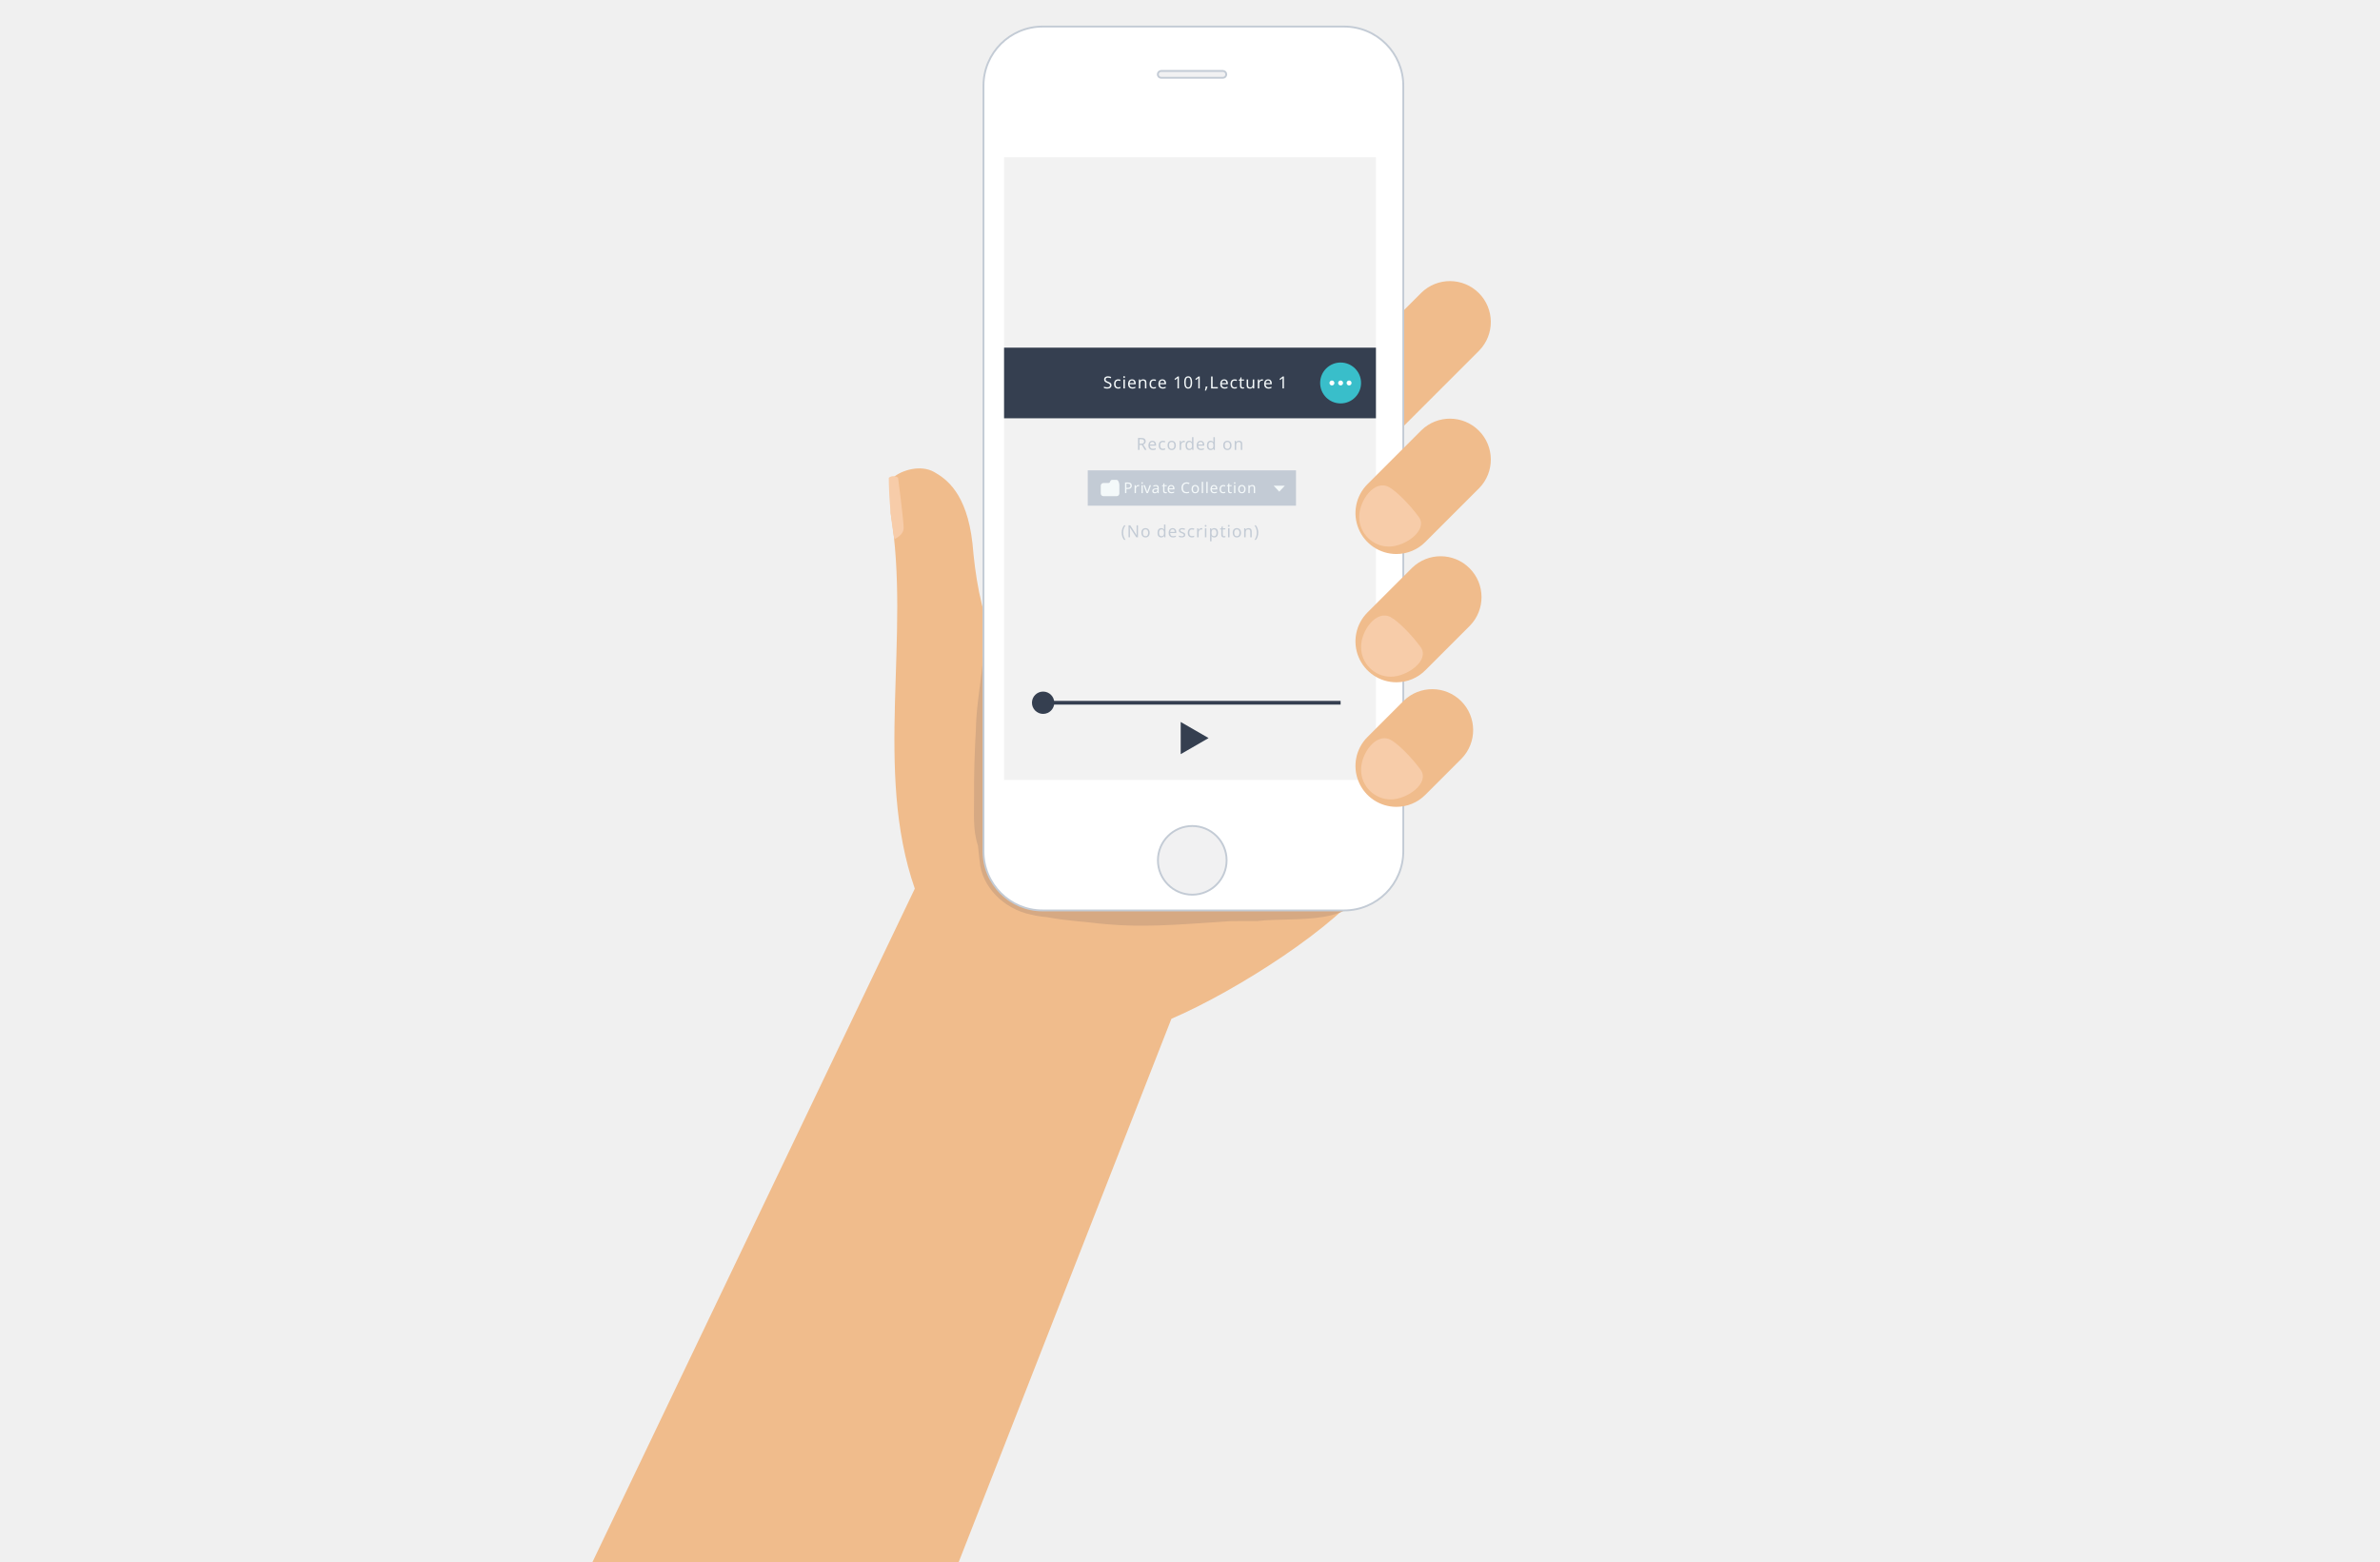
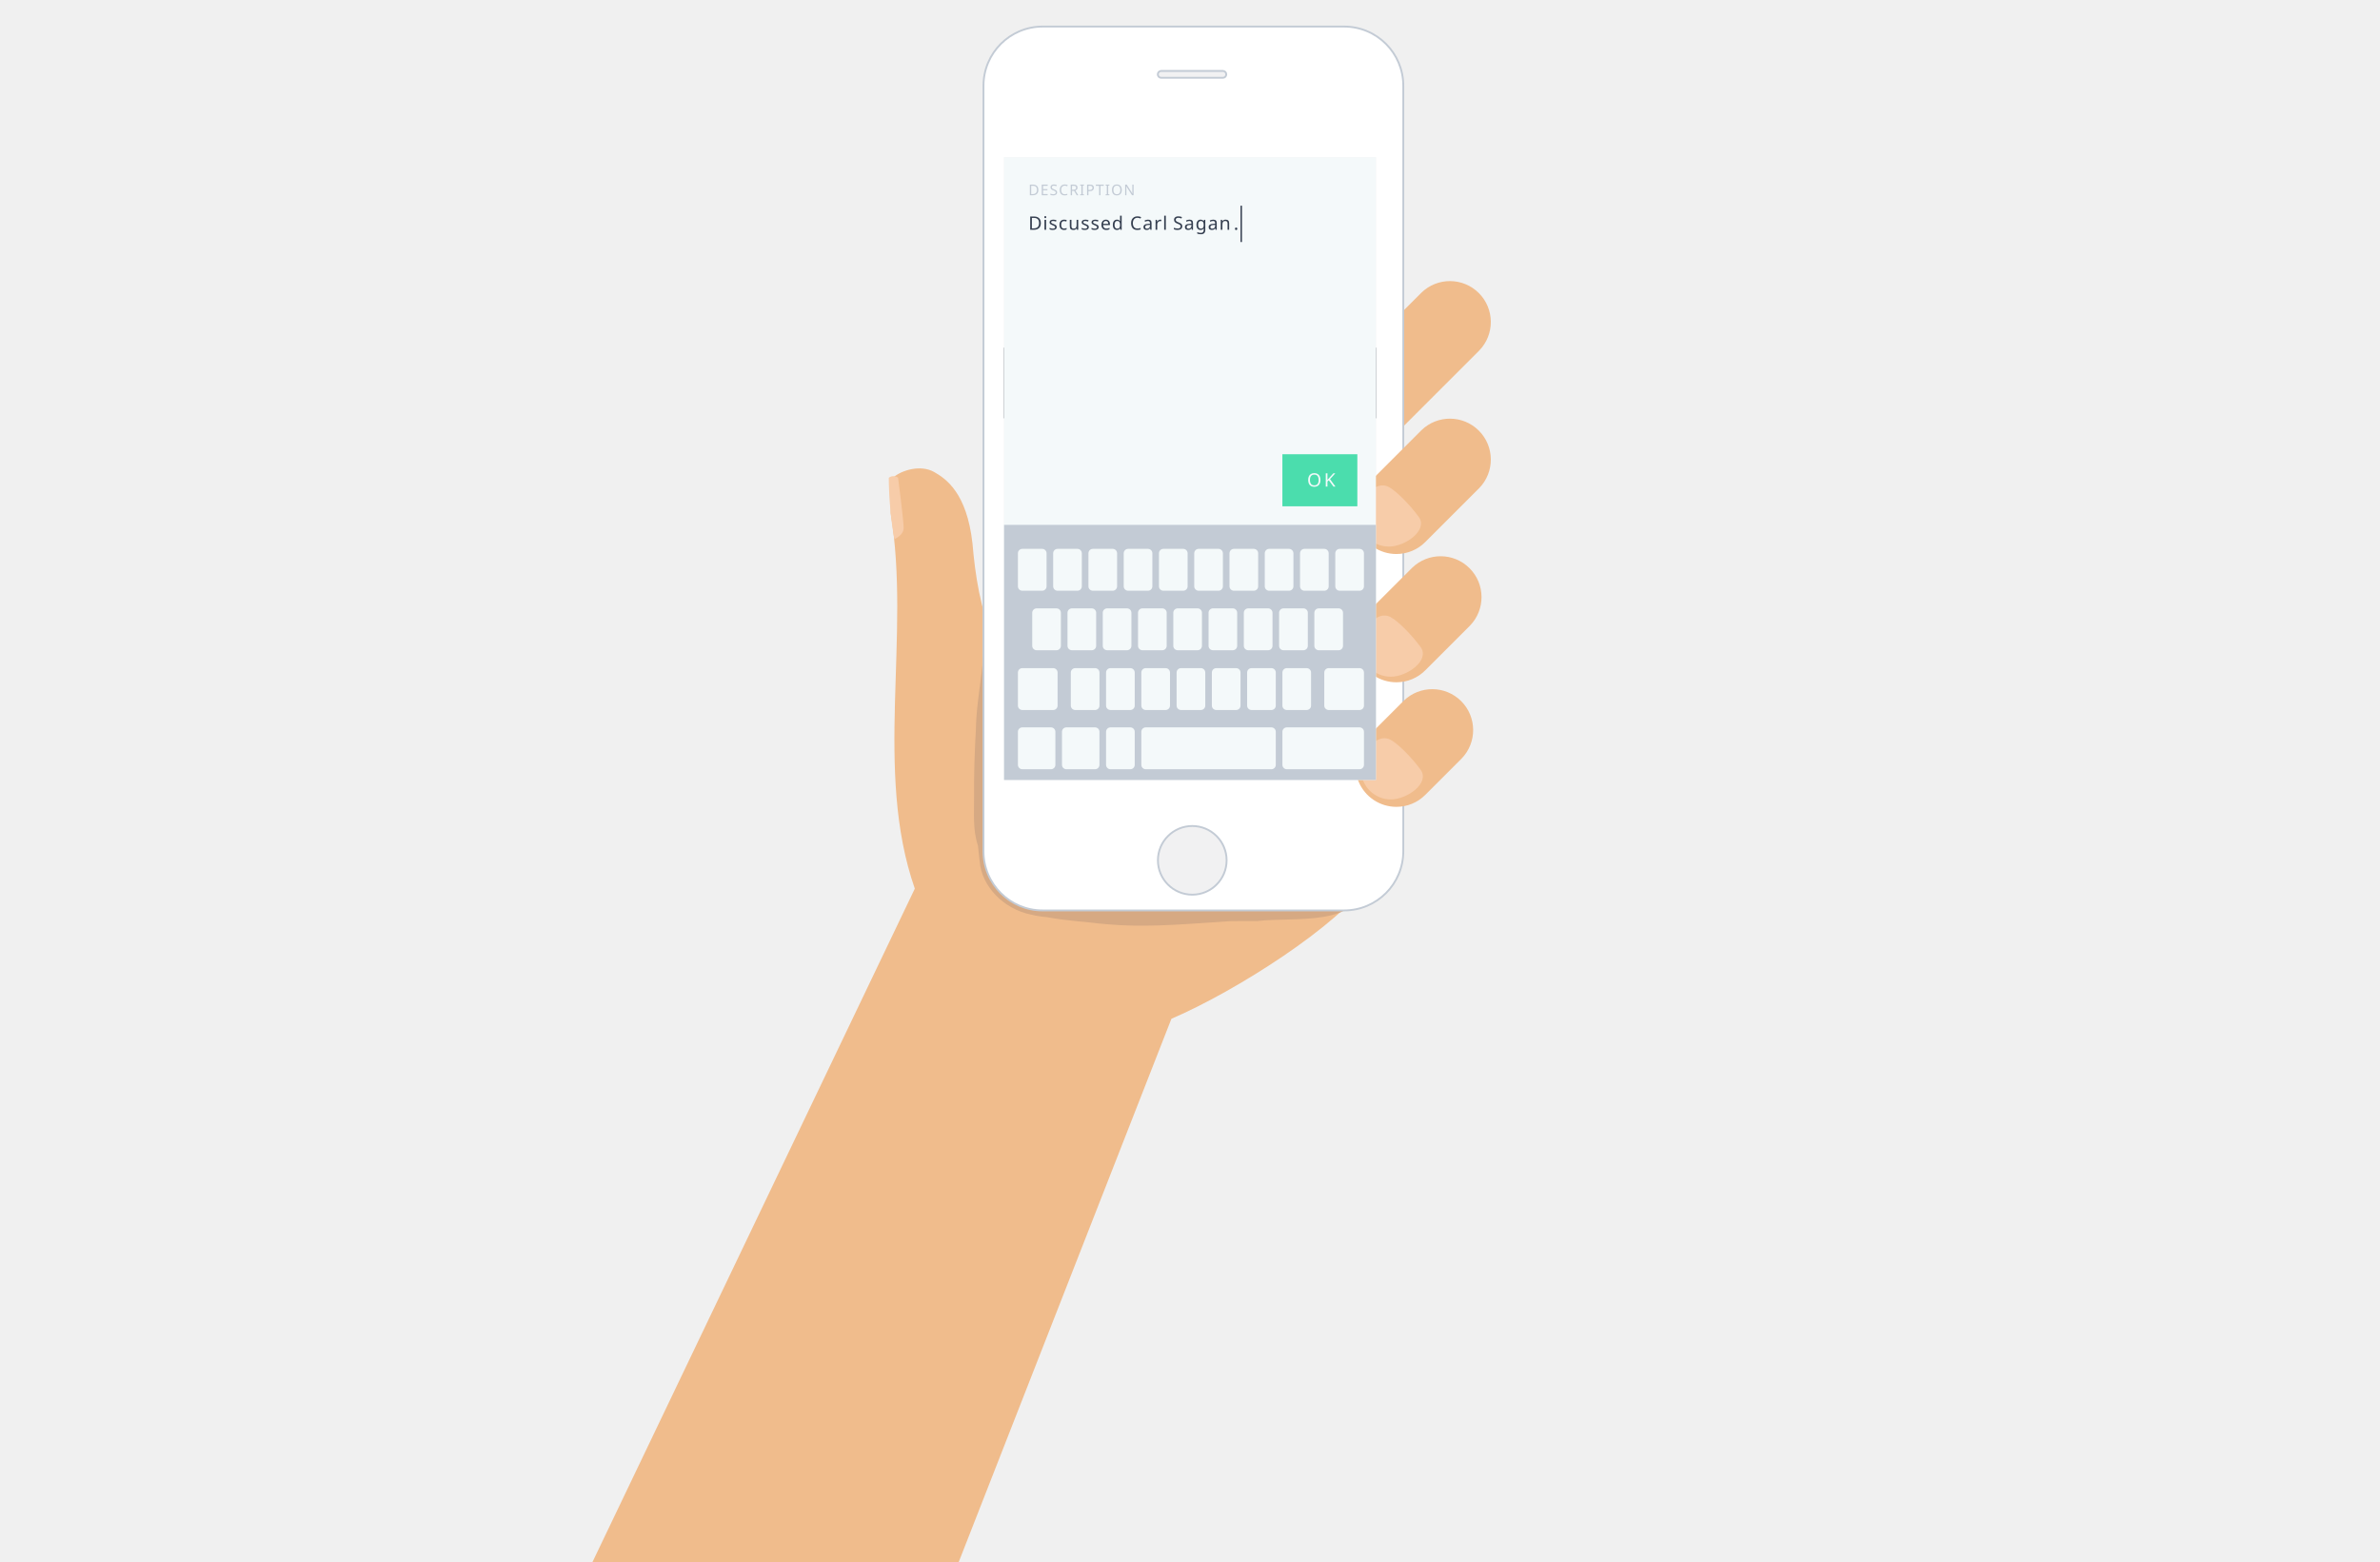
<svg xmlns="http://www.w3.org/2000/svg" viewBox="0 0 1280 840">
  <defs>
    <style>
      .cls-1 {
        fill: #f0bc8c;
      }

      .cls-2 {
        fill: #f7cca9;
      }

      .cls-3 {
        fill: #d6a983;
      }

      .cls-13, .cls-4 {
        fill: #fff;
      }

      .cls-4, .cls-5 {
        stroke: #c3cbd5;
        stroke-miterlimit: 10;
      }

      .cls-5 {
        fill: #f1f1f2;
      }

      .cls-6 {
        fill: #f2f2f2;
      }

-       .cls-7 {
+       .cls-23, .cls-7 {
        fill: #353f50;
      }

      .cls-14, .cls-15, .cls-8 {
        font-size: 9px;
      }

-       .cls-17, .cls-18, .cls-8 {
+       .cls-17, .cls-18, .cls-22, .cls-28, .cls-8 {
        fill: #f4f9fa;
      }

      .cls-8 {
        font-family: F37Ginger, F37 Ginger;
      }

      .cls-15, .cls-9 {
        letter-spacing: 0.05em;
      }

      .cls-10 {
        letter-spacing: 0em;
      }

      .cls-11 {
        letter-spacing: 0.03em;
      }

      .cls-12 {
        fill: #39beca;
      }

-       .cls-14, .cls-15, .cls-16 {
+       .cls-14, .cls-15, .cls-16, .cls-26 {
        fill: #c3cbd5;
      }

-       .cls-14, .cls-15, .cls-18 {
+       .cls-14, .cls-15, .cls-18, .cls-23, .cls-26, .cls-28 {
        font-family: F37Ginger-Light, F37 Ginger;
      }

      .cls-14 {
        letter-spacing: 0.04em;
      }

+       .cls-18, .cls-26 {
+         font-size: 8px;
+       }
+ 
      .cls-18 {
-         font-size: 8px;
        letter-spacing: 0.05em;
      }

      .cls-19 {
        letter-spacing: 0.04em;
      }

      .cls-20 {
        letter-spacing: 0.04em;
      }

      .cls-21 {
        letter-spacing: 0.05em;
+       }
+ 
+       .cls-22 {
+         fill-rule: evenodd;
+       }
+ 
+       .cls-23, .cls-28 {
+         font-size: 10px;
+       }
+ 
+       .cls-24 {
+         letter-spacing: 0.05em;
+       }
+ 
+       .cls-25 {
+         letter-spacing: 0.03em;
+       }
+ 
+       .cls-26 {
+         letter-spacing: 0.07em;
+       }
+ 
+       .cls-27 {
+         fill: #4bddad;
+       }
+ 
+       .cls-28 {
+         letter-spacing: 0.07em;
+       }
+ 
+       .cls-29 {
+         letter-spacing: 0.04em;
      }
    </style>
  </defs>
  <g id="handphone">
    <g id="hand-underlay">
      <path id="armthumb" class="cls-1" d="M479,276c11,65.88-9.14,138.48,13,202L313,852H511L630,548c35-15,90.25-50.44,106-74L571,376.58c-37-11.58-45-49.58-48-84.39-3.06-27.19-14.33-34.74-20.6-38.3-7.32-4.15-17.46-.89-21.68,2.68C479.8,257,479,270,479,276Z" />
      <path id="thumbnail" class="cls-2" d="M478,257a198.65,198.65,0,0,0,3,33s5-2,5-6-3-27-3-27A4,4,0,0,0,478,257Z" />
      <path id="indexfinger" class="cls-1" d="M729.5,245.5a22,22,0,0,1-15.56-37.56l50.5-50.5a22,22,0,0,1,31.11,31.11l-50.5,50.5A21.93,21.93,0,0,1,729.5,245.5Z" />
      <path id="shadow" class="cls-3" d="M526.89,463.38C528,477,540,489,554.38,491.93a52.1,52.1,0,0,0,8.5,1.38c2.63.49,5.27.89,7.87,1.24,5.2.69,10.24,1.15,14.73,1.58q4.81.6,9.63,1c19.13,1.74,37.95.28,56.88-1l9.47-.63c2.44-.06,4.89-.08,7.35-.07s4.92,0,7.38,0C697,493,731,499,734,474c0-3-10-7-16.39-11.27a76.32,76.32,0,0,0-9.18-5l-10.76-6.34L569,375.38,559.89,370c-1.65-1.17-3.35-2.25-5.08-3.28C546,361,537,358,529,351c-1,14-4,28-4.17,41.8-.14,2.25-.25,4.52-.36,6.79-.31,6.81-.53,13.65-.61,20.5q-.05,4.11,0,8.23C524,437,523,446,525.94,454.8,526.57,460.23,526.89,463.38,526.89,463.38Z" />
    </g>
    <g id="phone">
      <rect id="outline" class="cls-4" x="528.93" y="14.29" width="225.78" height="475.43" rx="31.82" ry="31.82" />
      <circle id="home-btn" class="cls-5" cx="641.22" cy="462.77" r="18.47" />
      <rect id="speaker" class="cls-5" x="622.69" y="38.16" width="36.81" height="3.68" rx="1.82" ry="1.82" />
      <rect id="UI-holder" class="cls-6" x="540" y="84.6" width="200" height="334.93" />
      <g id="hand-overlay">
        <path id="finger" class="cls-1" d="M751,298a22,22,0,0,1-15.56-37.56l29-29a22,22,0,0,1,31.11,31.11l-29,29A21.93,21.93,0,0,1,751,298Z" />
        <path id="finger-2" data-name="finger" class="cls-1" d="M751,367a22,22,0,0,1-15.56-37.56l24-24a22,22,0,0,1,31.11,31.11l-24,24A21.93,21.93,0,0,1,751,367Z" />
        <path id="finger-3" data-name="finger" class="cls-1" d="M751,434a22,22,0,0,1-15.56-37.56l19.5-19.5a22,22,0,0,1,31.11,31.11l-19.5,19.5A21.93,21.93,0,0,1,751,434Z" />
        <path id="fingernail" class="cls-2" d="M763,278c5.22,7.13-7.16,16-16,16a16,16,0,0,1-16-16c0-8.84,8.24-20.23,16-16C751.05,264.21,758.17,271.39,763,278Z" />
        <path id="fingernail-2" data-name="fingernail" class="cls-2" d="M764,348c5.22,7.13-7.16,16-16,16a16,16,0,0,1-16-16c0-8.84,8.24-20.23,16-16C752.05,334.21,759.17,341.39,764,348Z" />
        <path id="fingernail-3" data-name="fingernail" class="cls-2" d="M764,414c5.22,7.13-7.16,16-16,16a16,16,0,0,1-16-16c0-8.84,8.24-20.23,16-16C752.05,400.21,759.17,407.39,764,414Z" />
      </g>
    </g>
    <g id="talk">
      <g id="headerbar">
        <rect id="bar" class="cls-7" x="540" y="187" width="200" height="38" />
        <text class="cls-8" transform="translate(593.26 208.94)">
          <tspan class="cls-9">Science</tspan>
          <tspan class="cls-10" x="35.16" y="0"> </tspan>
          <tspan class="cls-9" x="37.59" y="0">101, </tspan>
          <tspan class="cls-11" x="57.21" y="0">L</tspan>
          <tspan class="cls-9" x="62.5" y="0">ectu</tspan>
          <tspan class="cls-11" x="82.45" y="0">r</tspan>
          <tspan class="cls-9" x="86.12" y="0">e</tspan>
          <tspan x="91.64" y="0"> </tspan>
          <tspan class="cls-9" x="94.07" y="0">1</tspan>
        </text>
        <g id="share-btn">
          <circle id="circle" class="cls-12" cx="721" cy="206" r="11" />
          <g id="dots">
            <circle class="cls-13" cx="716.33" cy="206" r="1.33" />
            <circle class="cls-13" cx="721" cy="206" r="1.33" />
            <circle class="cls-13" cx="725.56" cy="206" r="1.33" />
          </g>
        </g>
      </g>
      <text class="cls-14" transform="translate(611.17 241.99)">R<tspan class="cls-9" x="5.97" y="0">eco</tspan>
        <tspan class="cls-11" x="22.49" y="0">r</tspan>
        <tspan class="cls-9" x="25.92" y="0">ded on</tspan>
      </text>
      <text class="cls-15" transform="translate(602.91 288.99)">(No description)</text>
      <g id="drop">
        <rect id="dropbg" class="cls-16" x="585" y="253" width="112" height="19" />
        <polygon id="droparrow" class="cls-17" points="688 264.46 691 261.27 685 261.27 688 264.46" />
        <path id="folder" class="cls-17" d="M601.58,259.12l-.21-.42a1,1,0,0,0-.93-.58h-2.3a1,1,0,0,0-.93.58l-.37.75a.62.62,0,0,1-.56.35h-2.82a1.46,1.46,0,0,0-1.46,1.46v4.17a1.46,1.46,0,0,0,1.46,1.46h7.08a1.46,1.46,0,0,0,1.46-1.46v-4.53A4,4,0,0,0,601.58,259.12Z" />
        <text class="cls-18" transform="translate(604.28 265.25)">Pri<tspan class="cls-19" x="10.7" y="0">v</tspan>
          <tspan x="15.05" y="0">a</tspan>
          <tspan class="cls-20" x="20.54" y="0">t</tspan>
          <tspan class="cls-21" x="23.27" y="0">e Collection</tspan>
        </text>
      </g>
      <g id="player">
        <rect id="track" class="cls-7" x="560" y="377" width="161" height="2" />
        <circle id="playhead" class="cls-7" cx="561" cy="378" r="6" />
        <polygon id="playbtn" class="cls-7" points="650 397 635 388.34 635 405.66 650 397" />
      </g>
    </g>
+     <g>
+       <rect id="description-edit-bg" class="cls-17" x="540" y="84.6" width="200" height="334.93" />
+       <g id="keyboard">
+         <rect id="keyBG" class="cls-16" x="540" y="282.33" width="200" height="137.2" />
+         <path class="cls-22" d="M549.82,295.23h10.67a2.37,2.37,0,0,1,2.37,2.37v17.78a2.37,2.37,0,0,1-2.37,2.37H549.82a2.37,2.37,0,0,1-2.37-2.37V297.6A2.37,2.37,0,0,1,549.82,295.23Z" />
+         <path class="cls-22" d="M568.78,295.23h10.67a2.37,2.37,0,0,1,2.37,2.37v17.78a2.37,2.37,0,0,1-2.37,2.37H568.78a2.37,2.37,0,0,1-2.37-2.37V297.6A2.37,2.37,0,0,1,568.78,295.23Z" />
+         <path class="cls-22" d="M587.75,295.23h10.67a2.37,2.37,0,0,1,2.37,2.37v17.78a2.37,2.37,0,0,1-2.37,2.37H587.75a2.37,2.37,0,0,1-2.37-2.37V297.6A2.37,2.37,0,0,1,587.75,295.23Z" />
+         <path class="cls-22" d="M606.72,295.23h10.67a2.37,2.37,0,0,1,2.37,2.37v17.78a2.37,2.37,0,0,1-2.37,2.37H606.72a2.37,2.37,0,0,1-2.37-2.37V297.6A2.37,2.37,0,0,1,606.72,295.23Z" />
+         <path class="cls-22" d="M625.68,295.23h10.67a2.37,2.37,0,0,1,2.37,2.37v17.78a2.37,2.37,0,0,1-2.37,2.37H625.68a2.37,2.37,0,0,1-2.37-2.37V297.6A2.37,2.37,0,0,1,625.68,295.23Z" />
+         <path class="cls-22" d="M644.65,295.23h10.67a2.37,2.37,0,0,1,2.37,2.37v17.78a2.37,2.37,0,0,1-2.37,2.37H644.65a2.37,2.37,0,0,1-2.37-2.37V297.6A2.37,2.37,0,0,1,644.65,295.23Z" />
+         <path class="cls-22" d="M663.62,295.23h10.67a2.37,2.37,0,0,1,2.37,2.37v17.78a2.37,2.37,0,0,1-2.37,2.37H663.62a2.37,2.37,0,0,1-2.37-2.37V297.6A2.37,2.37,0,0,1,663.62,295.23Z" />
+         <path class="cls-22" d="M682.58,295.23h10.67a2.37,2.37,0,0,1,2.37,2.37v17.78a2.37,2.37,0,0,1-2.37,2.37H682.58a2.37,2.37,0,0,1-2.37-2.37V297.6A2.37,2.37,0,0,1,682.58,295.23Z" />
+         <path class="cls-22" d="M701.55,295.23h10.67a2.37,2.37,0,0,1,2.37,2.37v17.78a2.37,2.37,0,0,1-2.37,2.37H701.55a2.37,2.37,0,0,1-2.37-2.37V297.6A2.37,2.37,0,0,1,701.55,295.23Z" />
+         <path class="cls-22" d="M720.51,295.23h10.67a2.37,2.37,0,0,1,2.37,2.37v17.78a2.37,2.37,0,0,1-2.37,2.37H720.51a2.37,2.37,0,0,1-2.37-2.37V297.6A2.37,2.37,0,0,1,720.51,295.23Z" />
+         <path id="a" class="cls-22" d="M557.52,327.24h10.67a2.37,2.37,0,0,1,2.37,2.37v17.78a2.37,2.37,0,0,1-2.37,2.37H557.52a2.37,2.37,0,0,1-2.37-2.37V329.61A2.37,2.37,0,0,1,557.52,327.24Z" />
+         <path id="s" class="cls-22" d="M576.49,327.24h10.67a2.37,2.37,0,0,1,2.37,2.37v17.78a2.37,2.37,0,0,1-2.37,2.37H576.49a2.37,2.37,0,0,1-2.37-2.37V329.61A2.37,2.37,0,0,1,576.49,327.24Z" />
+         <path id="d" class="cls-22" d="M595.45,327.24h10.67a2.37,2.37,0,0,1,2.37,2.37v17.78a2.37,2.37,0,0,1-2.37,2.37H595.45a2.37,2.37,0,0,1-2.37-2.37V329.61A2.37,2.37,0,0,1,595.45,327.24Z" />
+         <path id="f" class="cls-22" d="M614.42,327.24h10.67a2.37,2.37,0,0,1,2.37,2.37v17.78a2.37,2.37,0,0,1-2.37,2.37H614.42a2.37,2.37,0,0,1-2.37-2.37V329.61A2.37,2.37,0,0,1,614.42,327.24Z" />
+         <path id="g" class="cls-22" d="M633.39,327.24h10.67a2.37,2.37,0,0,1,2.37,2.37v17.78a2.37,2.37,0,0,1-2.37,2.37H633.39a2.37,2.37,0,0,1-2.37-2.37V329.61A2.37,2.37,0,0,1,633.39,327.24Z" />
+         <path id="h" class="cls-22" d="M652.35,327.24H663a2.37,2.37,0,0,1,2.37,2.37v17.78a2.37,2.37,0,0,1-2.37,2.37H652.35a2.37,2.37,0,0,1-2.37-2.37V329.61A2.37,2.37,0,0,1,652.35,327.24Z" />
+         <path id="j" class="cls-22" d="M671.32,327.24H682a2.37,2.37,0,0,1,2.37,2.37v17.78a2.37,2.37,0,0,1-2.37,2.37H671.32a2.37,2.37,0,0,1-2.37-2.37V329.61A2.37,2.37,0,0,1,671.32,327.24Z" />
+         <path id="k" class="cls-22" d="M690.29,327.24H701a2.37,2.37,0,0,1,2.37,2.37v17.78a2.37,2.37,0,0,1-2.37,2.37H690.29a2.37,2.37,0,0,1-2.37-2.37V329.61A2.37,2.37,0,0,1,690.29,327.24Z" />
+         <path id="l" class="cls-22" d="M709.25,327.24h10.67a2.37,2.37,0,0,1,2.37,2.37v17.78a2.37,2.37,0,0,1-2.37,2.37H709.25a2.37,2.37,0,0,1-2.37-2.37V329.61A2.37,2.37,0,0,1,709.25,327.24Z" />
+         <path id="shift" class="cls-22" d="M549.82,359.39h16.6a2.37,2.37,0,0,1,2.37,2.37v17.78a2.37,2.37,0,0,1-2.37,2.37h-16.6a2.37,2.37,0,0,1-2.37-2.37V361.76A2.37,2.37,0,0,1,549.82,359.39Z" />
+         <path id="z" class="cls-22" d="M578.27,359.39h10.67a2.37,2.37,0,0,1,2.37,2.37v17.78a2.37,2.37,0,0,1-2.37,2.37H578.27a2.37,2.37,0,0,1-2.37-2.37V361.76A2.37,2.37,0,0,1,578.27,359.39Z" />
+         <path id="x" class="cls-22" d="M597.23,359.39H607.9a2.37,2.37,0,0,1,2.37,2.37v17.78a2.37,2.37,0,0,1-2.37,2.37H597.23a2.37,2.37,0,0,1-2.37-2.37V361.76A2.37,2.37,0,0,1,597.23,359.39Z" />
+         <path id="c" class="cls-22" d="M616.2,359.39h10.67a2.37,2.37,0,0,1,2.37,2.37v17.78a2.37,2.37,0,0,1-2.37,2.37H616.2a2.37,2.37,0,0,1-2.37-2.37V361.76A2.37,2.37,0,0,1,616.2,359.39Z" />
+         <path id="v" class="cls-22" d="M635.17,359.39h10.67a2.37,2.37,0,0,1,2.37,2.37v17.78a2.37,2.37,0,0,1-2.37,2.37H635.17a2.37,2.37,0,0,1-2.37-2.37V361.76A2.37,2.37,0,0,1,635.17,359.39Z" />
+         <path id="b" class="cls-22" d="M654.13,359.39H664.8a2.37,2.37,0,0,1,2.37,2.37v17.78a2.37,2.37,0,0,1-2.37,2.37H654.13a2.37,2.37,0,0,1-2.37-2.37V361.76A2.37,2.37,0,0,1,654.13,359.39Z" />
+         <path id="n" class="cls-22" d="M673.1,359.39h10.67a2.37,2.37,0,0,1,2.37,2.37v17.78a2.37,2.37,0,0,1-2.37,2.37H673.1a2.37,2.37,0,0,1-2.37-2.37V361.76A2.37,2.37,0,0,1,673.1,359.39Z" />
+         <path id="m" class="cls-22" d="M692.07,359.39h10.67a2.37,2.37,0,0,1,2.37,2.37v17.78a2.37,2.37,0,0,1-2.37,2.37H692.07a2.37,2.37,0,0,1-2.37-2.37V361.76A2.37,2.37,0,0,1,692.07,359.39Z" />
+         <path id="del" class="cls-22" d="M714.59,359.39h16.6a2.37,2.37,0,0,1,2.37,2.37v17.78a2.37,2.37,0,0,1-2.37,2.37h-16.6a2.37,2.37,0,0,1-2.37-2.37V361.76A2.37,2.37,0,0,1,714.59,359.39Z" />
+         <path id="bot" class="cls-22" d="M549.82,391.25h15.41a2.37,2.37,0,0,1,2.37,2.37V411.4a2.37,2.37,0,0,1-2.37,2.37H549.82a2.37,2.37,0,0,1-2.37-2.37V393.62A2.37,2.37,0,0,1,549.82,391.25Z" />
+         <path id="bot-2" data-name="bot" class="cls-22" d="M573.52,391.25h15.41a2.37,2.37,0,0,1,2.37,2.37V411.4a2.37,2.37,0,0,1-2.37,2.37H573.52a2.37,2.37,0,0,1-2.37-2.37V393.62A2.37,2.37,0,0,1,573.52,391.25Z" />
+         <path id="bot-3" data-name="bot" class="cls-22" d="M597.23,391.25H607.9a2.37,2.37,0,0,1,2.37,2.37V411.4a2.37,2.37,0,0,1-2.37,2.37H597.23a2.37,2.37,0,0,1-2.37-2.37V393.62A2.37,2.37,0,0,1,597.23,391.25Z" />
+         <path id="bot-4" data-name="bot" class="cls-22" d="M616.2,391.25h67.57a2.37,2.37,0,0,1,2.37,2.37V411.4a2.37,2.37,0,0,1-2.37,2.37H616.2a2.37,2.37,0,0,1-2.37-2.37V393.62A2.37,2.37,0,0,1,616.2,391.25Z" />
+         <path id="bot-5" data-name="bot" class="cls-22" d="M692.07,391.25h39.12a2.37,2.37,0,0,1,2.37,2.37V411.4a2.37,2.37,0,0,1-2.37,2.37H692.07a2.37,2.37,0,0,1-2.37-2.37V393.62A2.37,2.37,0,0,1,692.07,391.25Z" />
+       </g>
+       <text class="cls-23" transform="translate(553.09 123.6)">
+         <tspan class="cls-24">Discussed Carl</tspan>
+         <tspan class="cls-25" x="74.74" y="0"> </tspan>
+         <tspan class="cls-24" x="77.74" y="0">Sagan</tspan>
+         <tspan x="110.39" y="0">.</tspan>
+       </text>
+       <text class="cls-26" transform="translate(553.09 105.02)">DESCRIPTION</text>
+       <rect id="cursor" class="cls-7" x="667.17" y="110.64" width="0.78" height="19.55" />
+       <g id="ok-btn">
+         <rect id="btnbg" class="cls-27" x="689.69" y="244.33" width="40.31" height="28" />
+         <text class="cls-28" transform="translate(702.95 261.75)">O<tspan class="cls-29" x="9.1" y="0">K</tspan>
+         </text>
+       </g>
+     </g>
  </g>
</svg>
